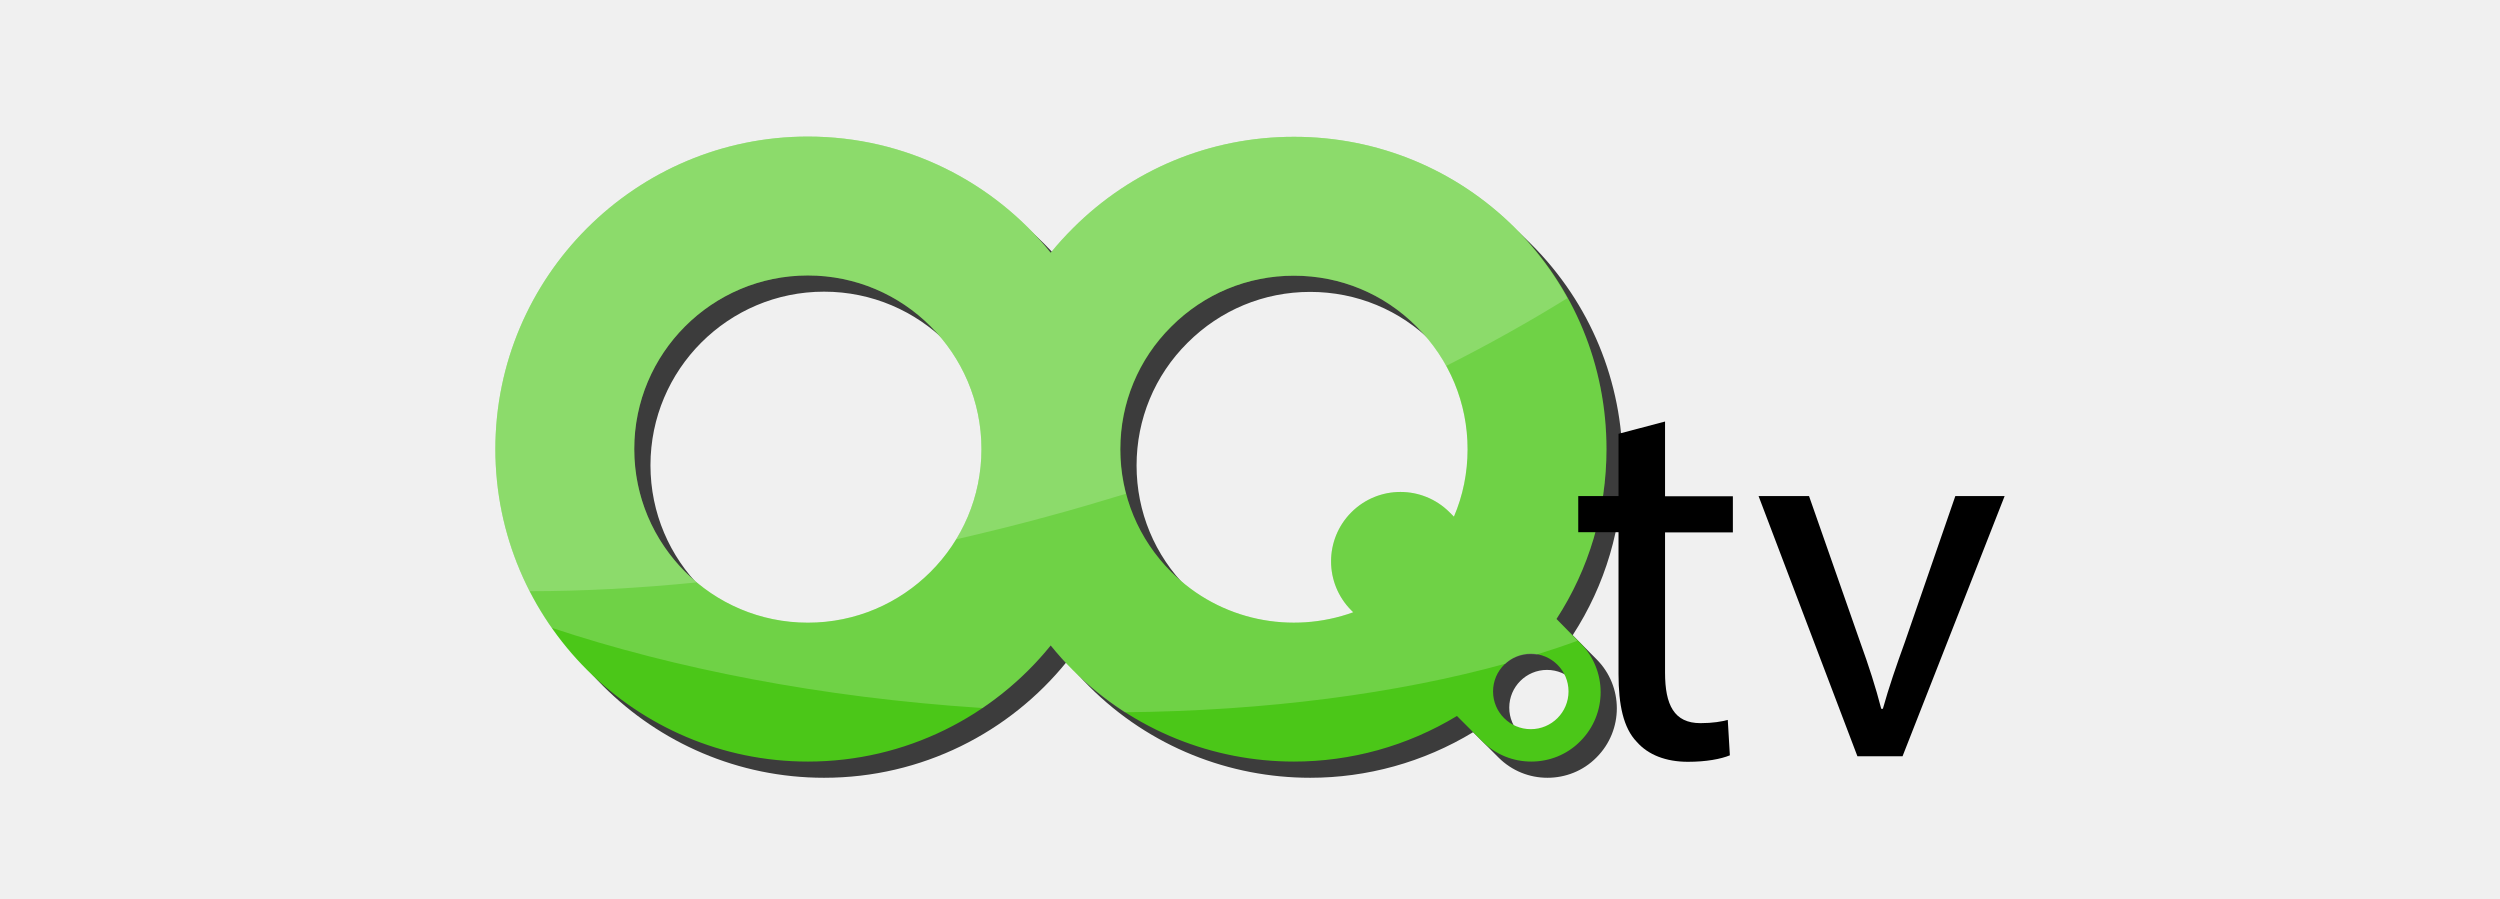
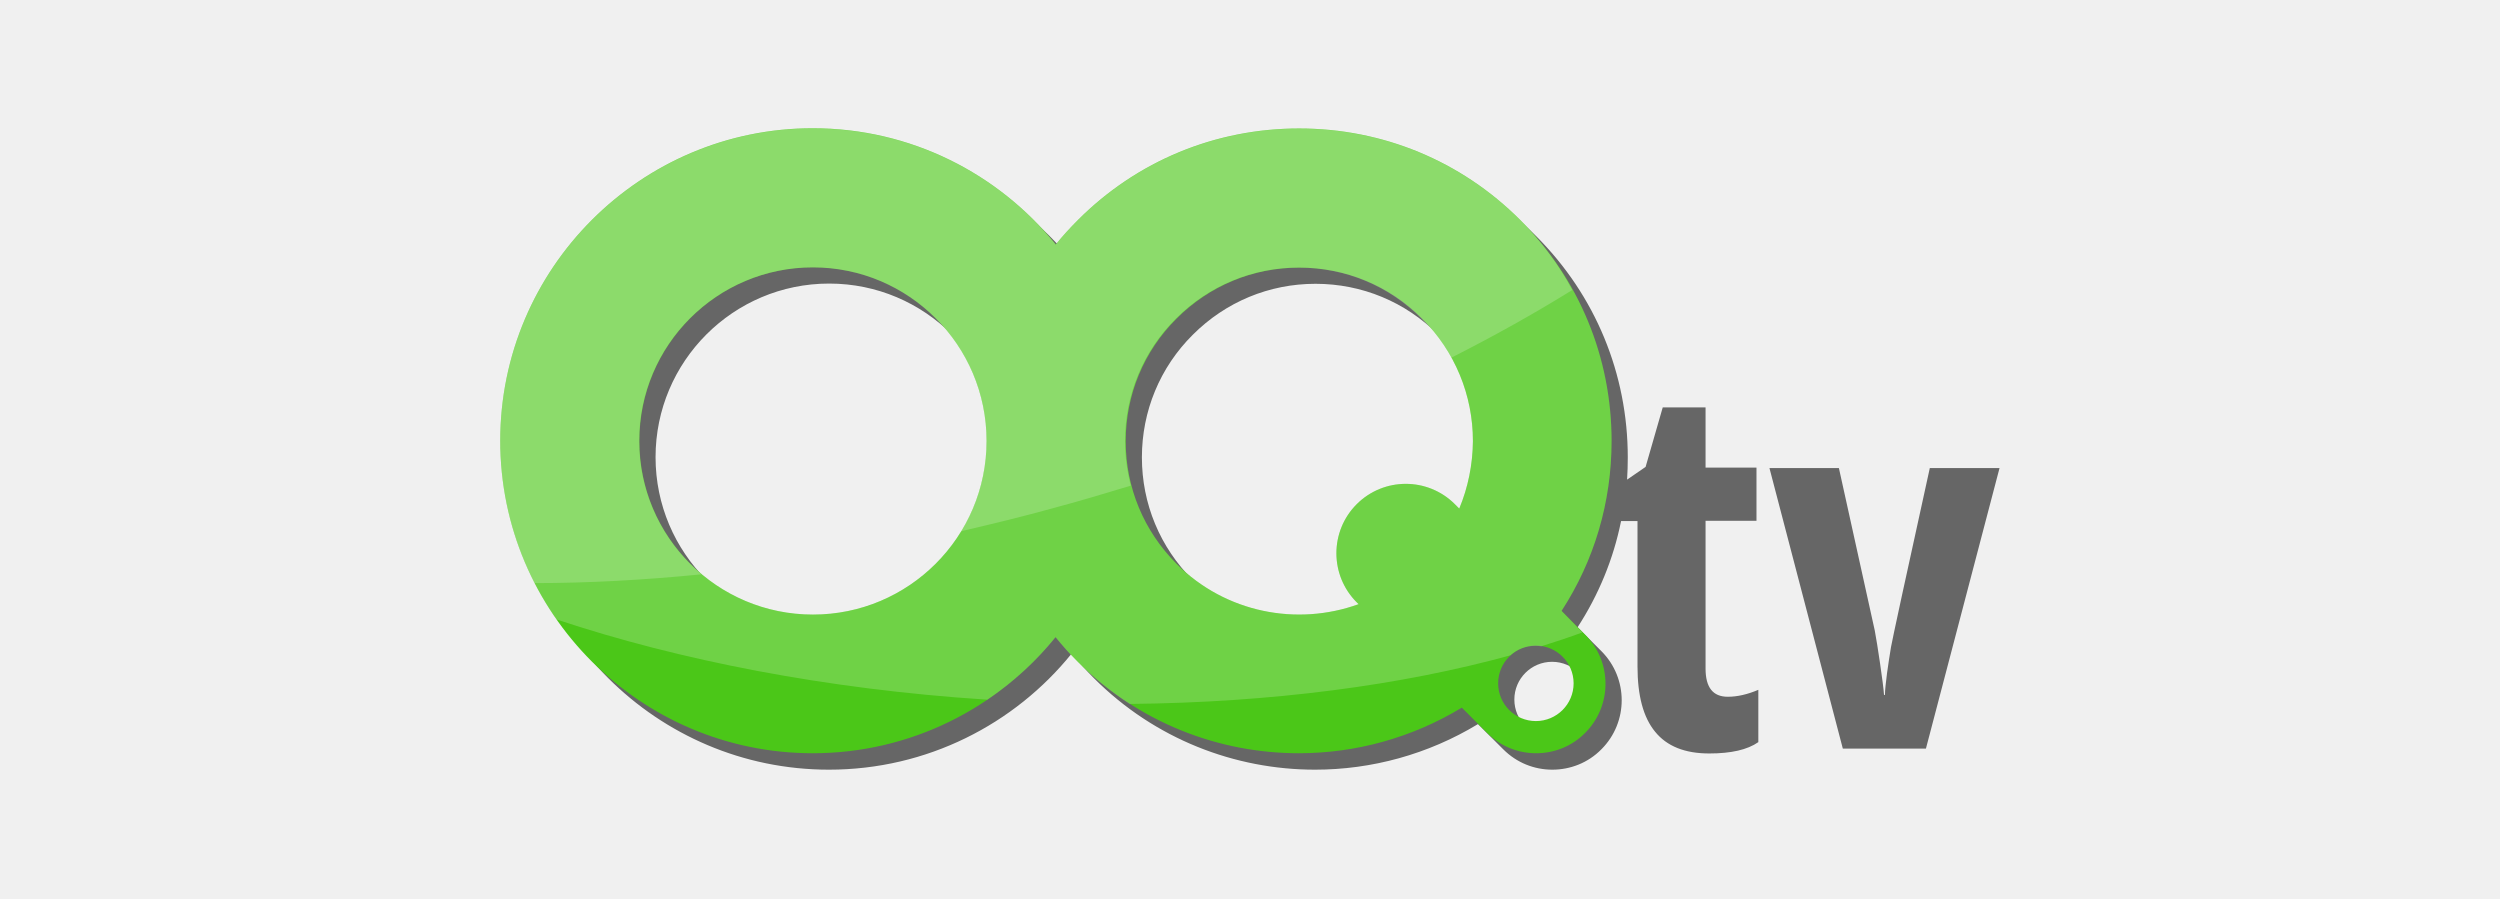
<svg xmlns="http://www.w3.org/2000/svg" version="1.1" id="Camada_1" x="0px" y="0px" viewBox="0 0 1080 388" style="enable-background:new 0 0 1080 388;" xml:space="preserve">
  <style type="text/css">
- 	.st0{opacity:0.75;}
+ 	.st0{fill:#666666;}
	.st1{fill:#4BC718;}
	.st2{opacity:0.2;}
	.st3{fill:#FFFFFF;}
</style>
-   <g class="st0">
-     <path d="M679.4,274.4c14.1-21.7,21.6-46.9,21.6-73.4c0-36.1-14-70-39.5-95.5C636,80.1,602.1,66.1,566,66.1s-70,14-95.5,39.5   c-3.4,3.4-6.6,6.9-9.6,10.6C436.2,85.6,398.4,66,356,66c-74.4,0-135,60.6-135,135s60.6,135,135,135c42.3,0,80.2-19.6,104.9-50.2   c3,3.7,6.2,7.3,9.6,10.7c26.3,26.3,60.9,39.5,95.5,39.5c24.4,0,48.8-6.6,70.4-19.7l10.9,10.9c5.9,5.9,13.5,8.8,21.2,8.8   s15.4-2.9,21.2-8.8c11.7-11.7,11.7-30.7,0-42.4L679.4,274.4z M356,276c-41.4,0-75-33.6-75-75s33.6-75,75-75s75,33.6,75,75   S397.4,276,356,276z M635.1,230.2l-1.9-1.9c-11.7-11.7-30.7-11.7-42.4,0c-11.7,11.7-11.7,30.7,0,42.4l0.8,0.8   c-26.5,9.6-57.4,3.8-78.6-17.4c-14.2-14.2-22-33-22-53s7.8-38.9,22-53c14.2-14.2,33-22,53-22s38.9,7.8,53,22l0,0   c14.2,14.2,22,33,22,53C641,211.2,639,221.1,635.1,230.2z M668.3,322c-9,0-16.3-7.3-16.3-16.3c0-9,7.3-16.3,16.3-16.3   s16.3,7.3,16.3,16.3C684.6,314.7,677.3,322,668.3,322z" />
+   <g>
+     <g>
+       <path class="st0" d="M736.8,288.8v-63.8h22v-23h-22V176h-18.5l-7.4,25.7l-8,5.5c0.2-3.2,0.3-6.4,0.3-9.6c0-36.1-14-70-39.5-95.5    c-25.5-25.5-59.4-39.5-95.5-39.5s-70,14-95.5,39.5c-3.4,3.4-6.6,6.9-9.6,10.6c-24.8-30.6-62.6-50.2-105-50.2    c-74.4,0-135,60.6-135,135s60.6,135,135,135c42.3,0,80.2-19.6,104.9-50.2c3,3.7,6.2,7.3,9.6,10.7c26.3,26.3,60.9,39.5,95.5,39.5    c24.4,0,48.8-6.6,70.4-19.7l10.9,10.9c5.9,5.9,13.5,8.8,21.2,8.8s15.4-2.9,21.2-8.8c11.7-11.7,11.7-30.7,0-42.4l-10.3-10.3    c9.1-14,15.5-29.5,18.8-45.9h7.1v62.8c0,12.6,2.5,22,7.6,28.2c5.1,6.3,12.9,9.4,23.4,9.4c9.4,0,16.5-1.6,21.2-4.9V298    c-4.7,2-9.1,3-13.2,3C740,301,736.8,297,736.8,288.8z M358.2,272.5c-41.4,0-75-33.6-75-75s33.6-75,75-75s75,33.6,75,75    S399.6,272.5,358.2,272.5z M637.4,226.7l-1.9-1.9c-11.7-11.7-30.7-11.7-42.4,0c-11.7,11.7-11.7,30.7,0,42.4l0.8,0.8    c-26.5,9.6-57.4,3.8-78.6-17.4c-14.2-14.2-22-33-22-53s7.8-38.9,22-53c14.2-14.2,33-22,53-22s38.9,7.8,53,22l0,0    c14.2,14.2,22,33,22,53C643.2,207.7,641.2,217.6,637.4,226.7z M686.8,302.2c0,9-7.3,16.3-16.3,16.3s-16.3-7.3-16.3-16.3    c0-9,7.3-16.3,16.3-16.3S686.8,293.2,686.8,302.2z" />
+     </g>
+     <g>
+       <path class="st0" d="M833.7,202.1c-10.6,48.2-16.2,74.1-16.8,77.5c-0.6,3.4-1.1,7.1-1.7,11.2c-0.5,4.1-0.9,7.2-0.9,9.4h-0.4    c-0.2-2.8-0.8-7.3-1.7-13.5c-0.9-6.3-1.7-11-2.3-14.3l-15.5-70.2h-30l31.7,121.2H832l31.8-121.2H833.7z" />
+     </g>
  </g>
-   <path class="st1" d="M672.4,267.4c14.1-21.7,21.6-46.9,21.6-73.4c0-36.1-14-70-39.5-95.5C629,73.1,595.1,59.1,559,59.1  s-70,14-95.5,39.5c-3.4,3.4-6.6,6.9-9.6,10.6C429.2,78.6,391.4,59,349,59c-74.4,0-135,60.6-135,135s60.6,135,135,135  c42.3,0,80.2-19.6,104.9-50.2c3,3.7,6.2,7.3,9.6,10.7c26.3,26.3,60.9,39.5,95.5,39.5c24.4,0,48.8-6.6,70.4-19.7l10.9,10.9  c5.9,5.9,13.5,8.8,21.2,8.8s15.4-2.9,21.2-8.8c11.7-11.7,11.7-30.7,0-42.4L672.4,267.4z M349,269c-41.4,0-75-33.6-75-75  s33.6-75,75-75s75,33.6,75,75S390.4,269,349,269z M628.1,223.2l-1.9-1.9c-11.7-11.7-30.7-11.7-42.4,0c-11.7,11.7-11.7,30.7,0,42.4  l0.8,0.8c-26.5,9.6-57.4,3.8-78.6-17.4c-14.2-14.2-22-33-22-53s7.8-38.9,22-53c14.2-14.2,33-22,53-22s38.9,7.8,53,22l0,0  c14.2,14.2,22,33,22,53C634,204.2,632,214.1,628.1,223.2z M661.3,315c-9,0-16.3-7.3-16.3-16.3c0-9,7.3-16.3,16.3-16.3  s16.3,7.3,16.3,16.3C677.6,307.7,670.3,315,661.3,315z" />
+   <path class="st1" d="M674.6,263.9c14.1-21.7,21.6-46.9,21.6-73.4c0-36.1-14-70-39.5-95.5c-25.5-25.5-59.4-39.5-95.5-39.5  s-70,14-95.5,39.5c-3.4,3.4-6.6,6.9-9.6,10.6c-24.8-30.6-62.6-50.2-105-50.2c-74.4,0-135,60.6-135,135s60.6,135,135,135  c42.3,0,80.2-19.6,104.9-50.2c3,3.7,6.2,7.3,9.6,10.7c26.3,26.3,60.9,39.5,95.5,39.5c24.4,0,48.8-6.6,70.4-19.7l10.9,10.9  c5.9,5.9,13.5,8.8,21.2,8.8s15.4-2.9,21.2-8.8c11.7-11.7,11.7-30.7,0-42.4L674.6,263.9z M351.2,265.5c-41.4,0-75-33.6-75-75  s33.6-75,75-75s75,33.6,75,75S392.6,265.5,351.2,265.5z M630.4,219.7l-1.9-1.9c-11.7-11.7-30.7-11.7-42.4,0  c-11.7,11.7-11.7,30.7,0,42.4l0.8,0.8c-26.5,9.6-57.4,3.8-78.6-17.4c-14.2-14.2-22-33-22-53s7.8-38.9,22-53c14.2-14.2,33-22,53-22  s38.9,7.8,53,22l0,0c14.2,14.2,22,33,22,53C636.2,200.7,634.2,210.6,630.4,219.7z M663.5,311.5c-9,0-16.3-7.3-16.3-16.3  c0-9,7.3-16.3,16.3-16.3s16.3,7.3,16.3,16.3C679.8,304.2,672.5,311.5,663.5,311.5z" />
  <g class="st2">
-     <path class="st3" d="M672.4,267.4c14.1-21.7,21.6-46.9,21.6-73.4c0-36.1-14-70-39.5-95.5C629,73.1,595.1,59.1,559,59.1   s-70,14-95.5,39.5c-3.4,3.4-6.6,6.9-9.6,10.6C429.2,78.6,391.4,59,349,59c-74.4,0-135,60.6-135,135c0,28.7,9,55.3,24.3,77.2   c53.2,17.7,116.6,30.1,185.2,34.6c0.3,0,0.6,0,0.9,0.1c11.1-7.5,21.1-16.6,29.5-27c3,3.7,6.2,7.3,9.6,10.7   c6.9,6.9,14.5,13,22.4,18.1c61.4-0.6,117.7-8.1,164.5-21c2.9-2.6,6.6-4.1,10.8-4.1c0.9,0,1.7,0.1,2.5,0.2c6.1-1.9,12.1-3.9,17.8-6   L672.4,267.4z M349,269c-41.4,0-75-33.6-75-75s33.6-75,75-75s75,33.6,75,75S390.4,269,349,269z M628.1,223.2l-1.9-1.9   c-11.7-11.7-30.7-11.7-42.4,0c-11.7,11.7-11.7,30.7,0,42.4l0.8,0.8c-26.5,9.6-57.4,3.8-78.6-17.4c-14.2-14.2-22-33-22-53   s7.8-38.9,22-53c14.2-14.2,33-22,53-22s38.9,7.8,53,22l0,0c14.2,14.2,22,33,22,53C634,204.2,632,214.1,628.1,223.2z" />
+     <path class="st3" d="M674.6,263.9c14.1-21.7,21.6-46.9,21.6-73.4c0-36.1-14-70-39.5-95.5c-25.5-25.5-59.4-39.5-95.5-39.5   s-70,14-95.5,39.5c-3.4,3.4-6.6,6.9-9.6,10.6c-24.8-30.6-62.6-50.2-105-50.2c-74.4,0-135,60.6-135,135c0,28.7,9,55.3,24.3,77.2   c53.2,17.7,116.6,30.1,185.2,34.6c0.3,0,0.6,0,0.9,0.1c11.1-7.5,21.1-16.6,29.5-27c3,3.7,6.2,7.3,9.6,10.7   c6.9,6.9,14.5,13,22.4,18.1c61.4-0.6,117.7-8.1,164.5-21c2.9-2.6,6.6-4.1,10.8-4.1c0.9,0,1.7,0.1,2.5,0.2c6.1-1.9,12.1-3.9,17.8-6   L674.6,263.9z M351.2,265.5c-41.4,0-75-33.6-75-75s33.6-75,75-75s75,33.6,75,75S392.6,265.5,351.2,265.5z M630.4,219.7l-1.9-1.9   c-11.7-11.7-30.7-11.7-42.4,0c-11.7,11.7-11.7,30.7,0,42.4l0.8,0.8c-26.5,9.6-57.4,3.8-78.6-17.4c-14.2-14.2-22-33-22-53   s7.8-38.9,22-53c14.2-14.2,33-22,53-22s38.9,7.8,53,22l0,0c14.2,14.2,22,33,22,53C636.2,200.7,634.2,210.6,630.4,219.7z" />
  </g>
  <g class="st2">
-     <path class="st3" d="M654.5,98.6C629,73.1,595.1,59.1,559,59.1s-70,14-95.5,39.5c-3.4,3.4-6.6,6.9-9.6,10.6   C429.2,78.6,391.4,59,349,59c-74.4,0-135,60.6-135,135c0,22.1,5.3,43,14.8,61.4c23,0,47.1-1.3,72.2-3.8c-16.5-13.8-27-34.5-27-57.6   c0-41.4,33.6-75,75-75s75,33.6,75,75c0,14.3-4,27.6-11,39c13-3,26.1-6.2,39.2-9.8c11.6-3.1,23-6.5,34.2-9.9   c-1.6-6.2-2.5-12.6-2.5-19.2c0-20,7.8-38.9,22-53c14.2-14.2,33-22,53-22s38.9,7.8,53,22l0,0c5.1,5.1,9.4,10.8,12.8,17   c18.6-9.4,36.1-19.2,52.4-29.3C671.1,117.8,663.5,107.7,654.5,98.6z" />
-   </g>
-   <g>
-     <path d="M719.3,182.1v32.3h29.3v15.6h-29.3v60.6c0,13.9,3.9,21.8,15.3,21.8c5.3,0,9.3-0.7,11.8-1.4l0.9,15.3   c-3.9,1.6-10.2,2.8-18.1,2.8c-9.5,0-17.2-3-22.1-8.6c-5.8-6-7.9-16-7.9-29.3v-61.3h-17.4v-15.6h17.4v-26.9L719.3,182.1z" />
-     <path d="M781.5,214.3l22.1,63.1c3.7,10.2,6.7,19.5,9.1,28.8h0.7c2.6-9.3,5.8-18.6,9.5-28.8l21.8-63.1H866l-44.1,112.4h-19.5   l-42.7-112.4H781.5z" />
+     <path class="st3" d="M656.7,95.1c-25.5-25.5-59.4-39.5-95.5-39.5s-70,14-95.5,39.5c-3.4,3.4-6.6,6.9-9.6,10.6   c-24.8-30.6-62.6-50.2-105-50.2c-74.4,0-135,60.6-135,135c0,22.1,5.3,43,14.8,61.4c23,0,47.1-1.3,72.2-3.8   c-16.5-13.8-27-34.5-27-57.6c0-41.4,33.6-75,75-75s75,33.6,75,75c0,14.3-4,27.6-11,39c13-3,26.1-6.2,39.2-9.8   c11.6-3.1,23-6.5,34.2-9.9c-1.6-6.2-2.5-12.6-2.5-19.2c0-20,7.8-38.9,22-53c14.2-14.2,33-22,53-22s38.9,7.8,53,22l0,0   c5.1,5.1,9.4,10.8,12.8,17c18.6-9.4,36.1-19.2,52.4-29.3C673.4,114.3,665.8,104.2,656.7,95.1z" />
  </g>
</svg>
